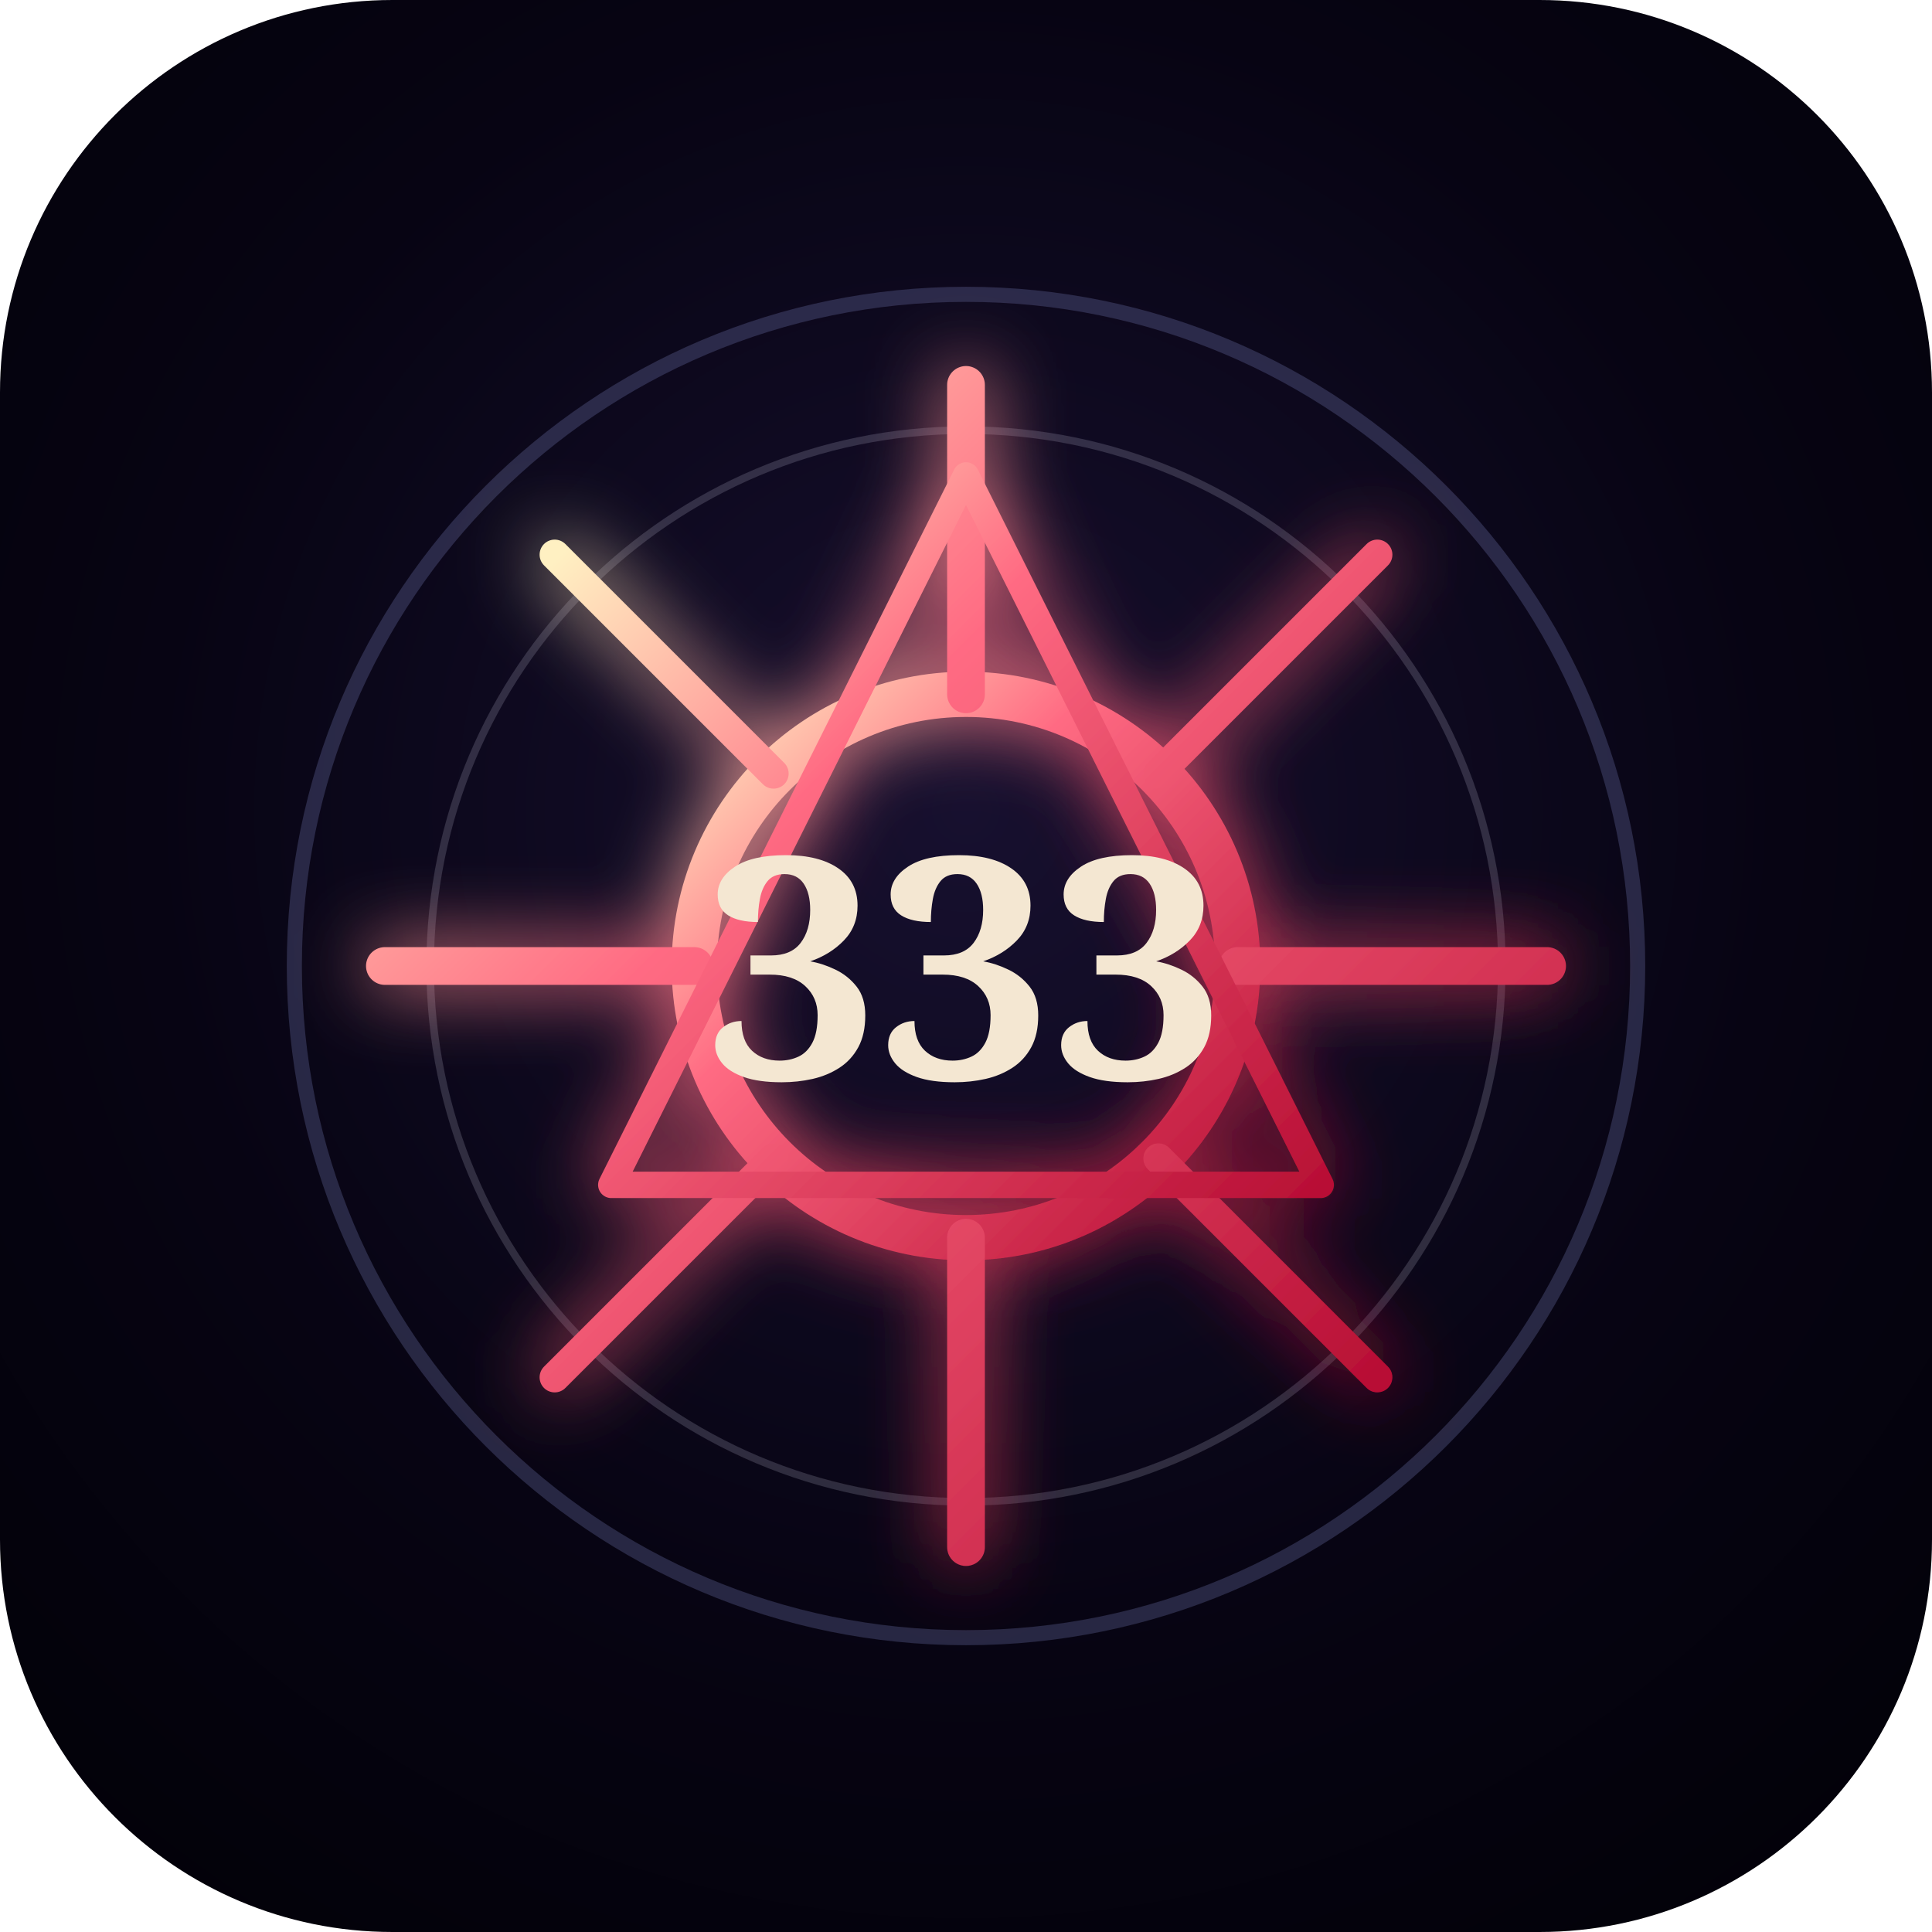
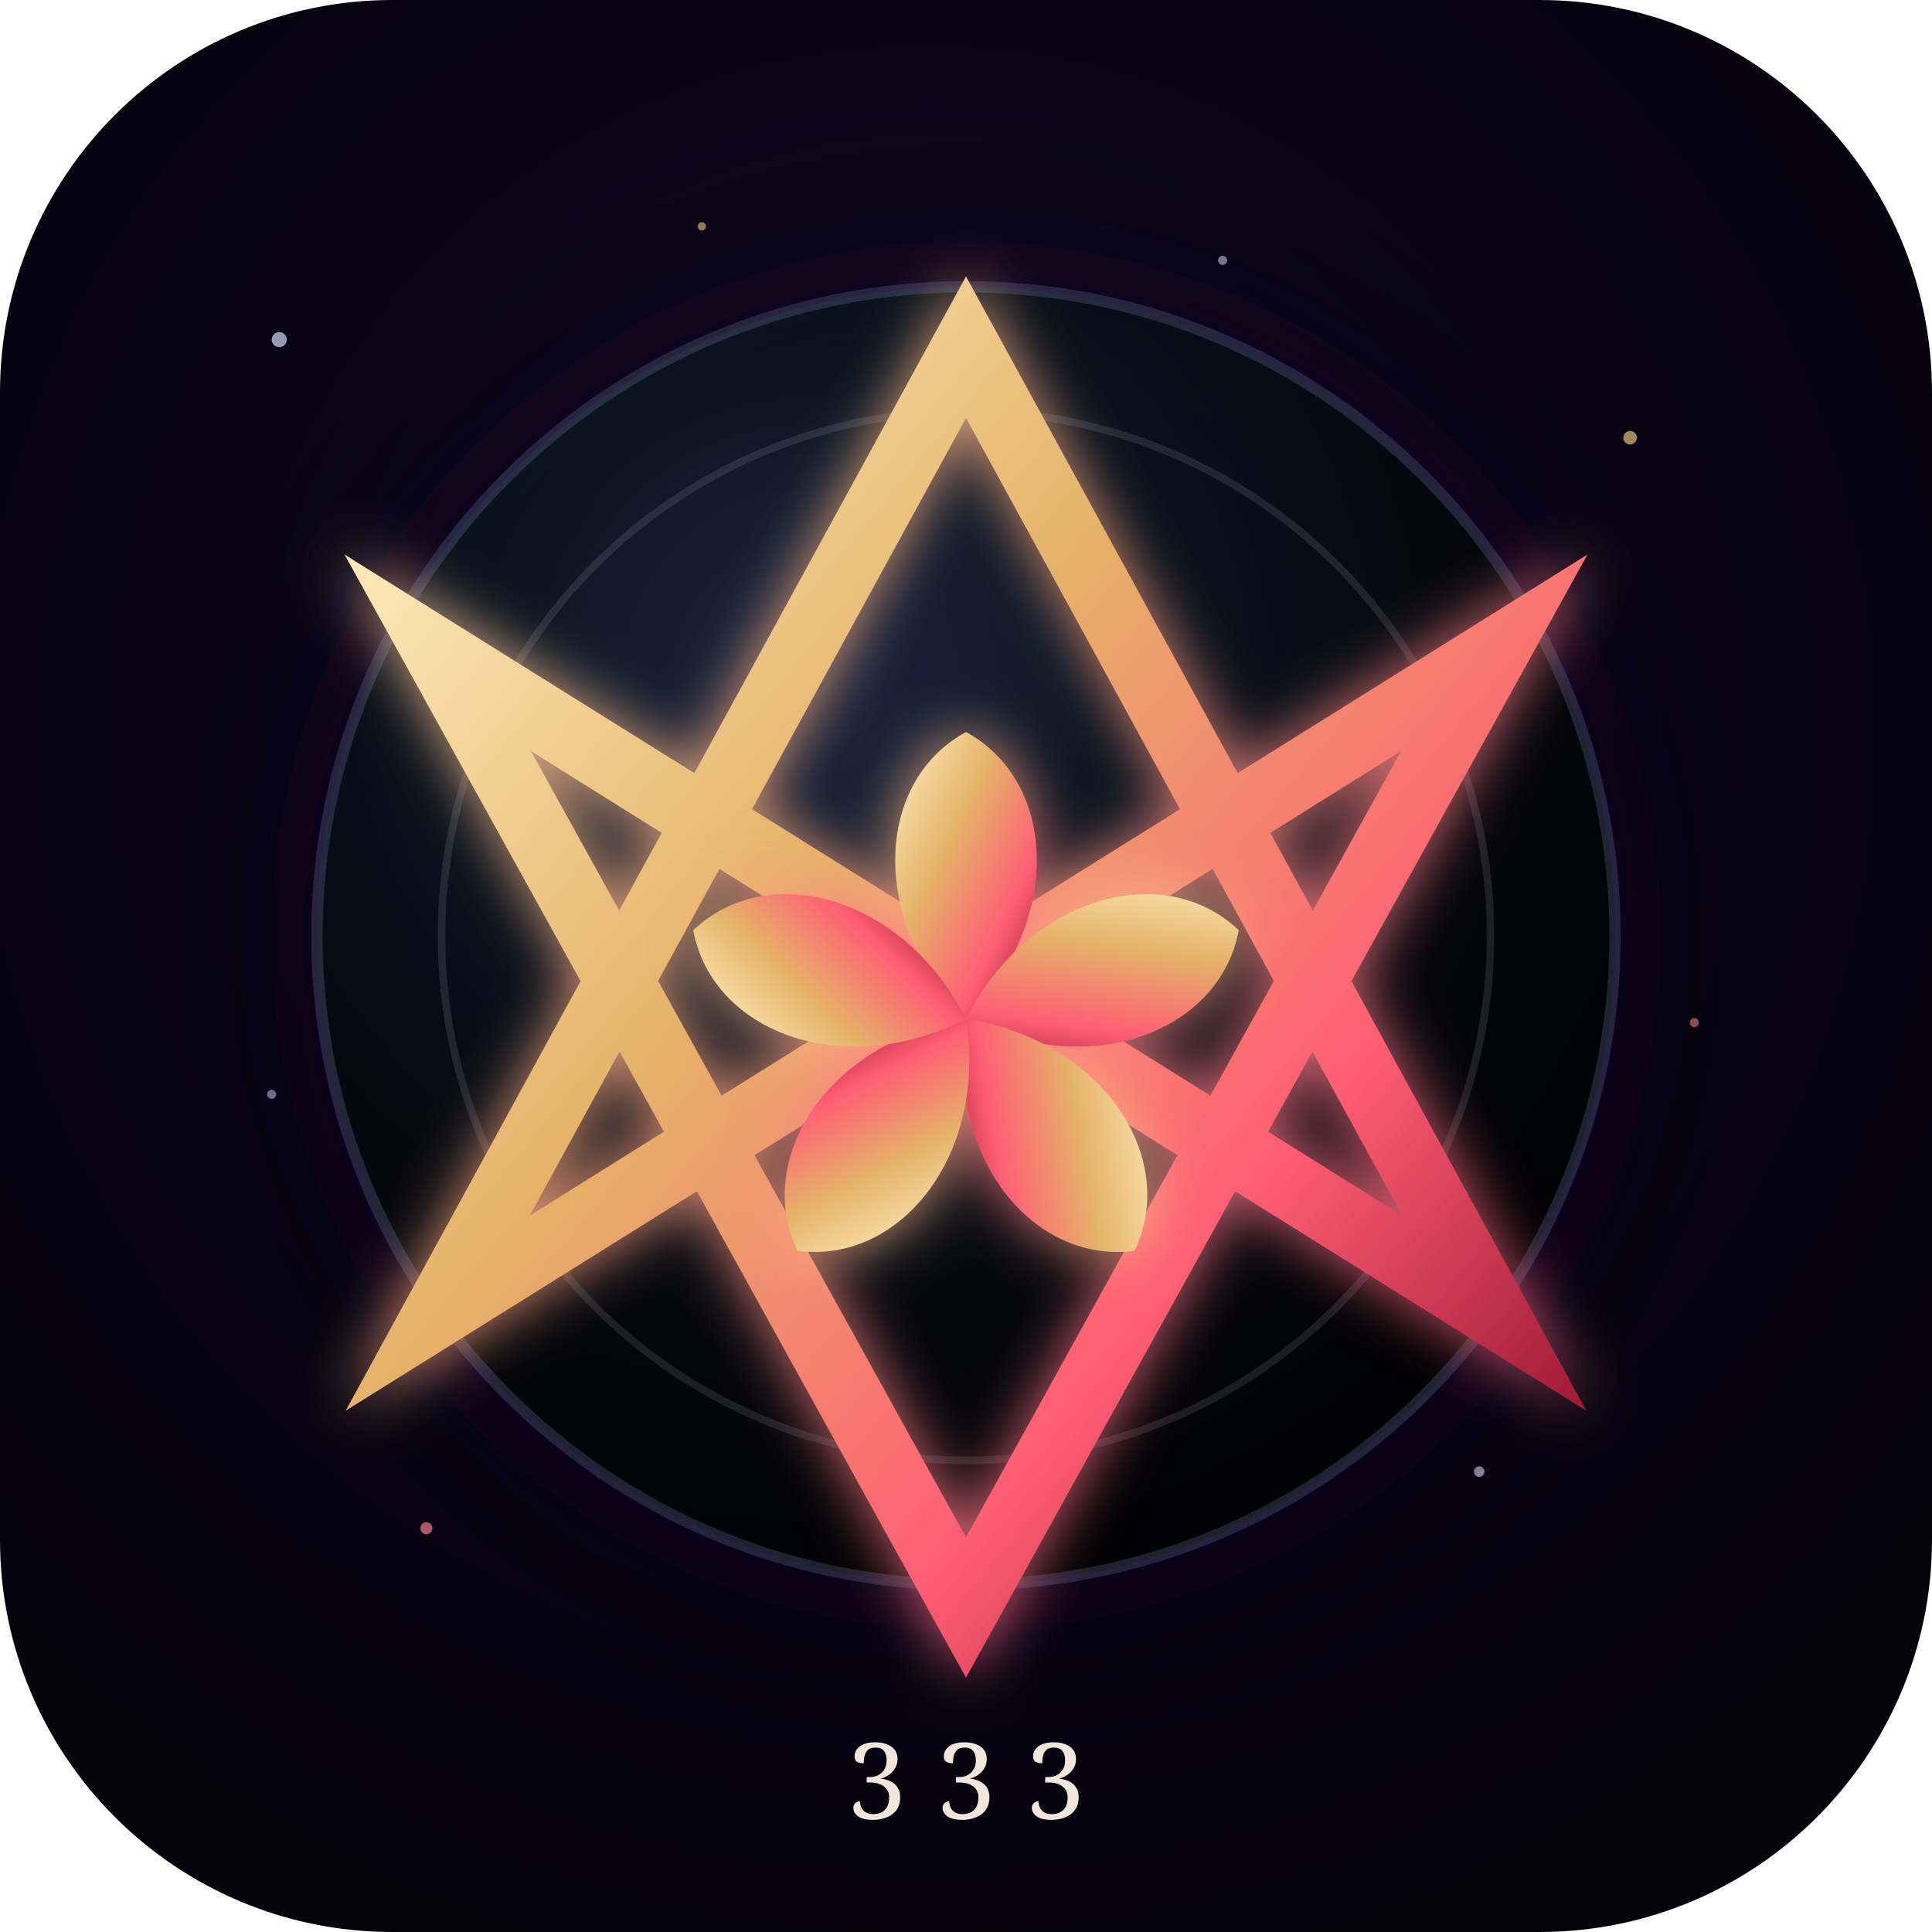
<svg xmlns="http://www.w3.org/2000/svg" viewBox="0 0 512 512" role="img" aria-labelledby="title desc">
  <defs>
-     <radialGradient id="bg" cx="50%" cy="42%" r="72%">
-       <stop offset="0" stop-color="#17102f" />
-       <stop offset="0.58" stop-color="#070413" />
-       <stop offset="1" stop-color="#020108" />
+     <radialGradient id="bg" cx="48%" cy="38%" r="78%">
+       <stop offset="0" stop-color="#18102f" />
+       <stop offset="0.5" stop-color="#080414" />
+       <stop offset="1" stop-color="#020107" />
+     </radialGradient>
+     <radialGradient id="orb" cx="38%" cy="30%" r="70%">
+       <stop offset="0" stop-color="#243b55" stop-opacity=".56" />
+       <stop offset=".32" stop-color="#0b1821" stop-opacity=".82" />
+       <stop offset=".72" stop-color="#05070d" stop-opacity=".96" />
+       <stop offset="1" stop-color="#000103" />
    </radialGradient>
    <linearGradient id="sigil" x1="0" y1="0" x2="1" y2="1">
      <stop offset="0" stop-color="#fff0c2" />
-       <stop offset="0.36" stop-color="#ff6b83" />
-       <stop offset="1" stop-color="#b80f35" />
+       <stop offset=".38" stop-color="#e5b36a" />
+       <stop offset=".72" stop-color="#ff5e74" />
+       <stop offset="1" stop-color="#8f102c" />
    </linearGradient>
-     <filter id="glow" x="-40%" y="-40%" width="180%" height="180%">
-       <feGaussianBlur stdDeviation="10" result="blur" />
+     <filter id="glow" x="-60%" y="-60%" width="220%" height="220%">
+       <feGaussianBlur stdDeviation="8" result="blur" />
+       <feColorMatrix in="blur" type="matrix" values="1 0 0 0 0.3  0 0.7 0 0 0.1  0 0 0.5 0 0.15  0 0 0 0.85 0" />
      <feMerge>
-         <feMergeNode in="blur" />
+         <feMergeNode />
        <feMergeNode in="SourceGraphic" />
      </feMerge>
    </filter>
+     <filter id="soft" x="-40%" y="-40%" width="180%" height="180%">
+       <feGaussianBlur stdDeviation="18" />
+     </filter>
+     <path id="petal" d="M256 270 C230 244 232 207 256 194 C280 207 282 244 256 270 Z" />
  </defs>
  <rect width="512" height="512" rx="104" fill="url(#bg)" />
-   <circle cx="256" cy="256" r="178" fill="none" stroke="#7982bd" stroke-opacity=".28" stroke-width="4" />
-   <circle cx="256" cy="256" r="142" fill="none" stroke="#d8dcf2" stroke-opacity=".18" stroke-width="2" />
-   <g filter="url(#glow)" fill="none" stroke="url(#sigil)" stroke-linecap="round" stroke-linejoin="round">
-     <circle cx="256" cy="256" r="72" stroke-width="12" />
-     <path d="M256 102v82M256 328v82M102 256h82M328 256h82" stroke-width="10" />
-     <path d="M147 147l58 58M307 307l58 58M365 147l-58 58M205 307l-58 58" stroke-width="8" />
-     <path d="M256 126l94 188H162z" stroke-width="7" />
+   <g opacity=".68">
+     <circle cx="74" cy="90" r="2" fill="#d9ddff" />
+     <circle cx="113" cy="405" r="1.6" fill="#ff8394" />
+     <circle cx="432" cy="116" r="1.8" fill="#eac67e" />
+     <circle cx="392" cy="390" r="1.4" fill="#d9ddff" />
+     <circle cx="72" cy="290" r="1.2" fill="#d9ddff" />
+     <circle cx="449" cy="271" r="1.2" fill="#ff8394" />
+     <circle cx="324" cy="69" r="1.2" fill="#d9ddff" />
+     <circle cx="186" cy="60" r="1.1" fill="#eac67e" />
  </g>
-   <text x="256" y="286" text-anchor="middle" fill="#f4e7d2" font-family="Georgia,serif" font-size="82" font-weight="700">333</text>
+   <circle cx="256" cy="248" r="184" fill="#0a0614" opacity=".72" filter="url(#soft)" />
+   <circle cx="256" cy="248" r="172" fill="url(#orb)" stroke="#8991c8" stroke-opacity=".22" stroke-width="3" />
+   <circle cx="256" cy="248" r="139" fill="none" stroke="#d7dcef" stroke-opacity=".12" stroke-width="2" />
+   <g filter="url(#glow)" fill="none" stroke="url(#sigil)" stroke-width="18" stroke-linecap="butt" stroke-linejoin="miter" stroke-miterlimit="12">
+     <path d="M256 92 L116 348 L396 173 L256 426 L116 173 L396 348 Z" />
+   </g>
+   <g fill="url(#sigil)" filter="url(#glow)">
+     <use href="#petal" />
+     <use href="#petal" transform="rotate(72 256 270)" />
+     <use href="#petal" transform="rotate(144 256 270)" />
+     <use href="#petal" transform="rotate(216 256 270)" />
+     <use href="#petal" transform="rotate(288 256 270)" />
+   </g>
+   <text x="256" y="482" text-anchor="middle" fill="#f2e6dc" font-family="Georgia,serif" font-size="28" letter-spacing="8">333</text>
</svg>
